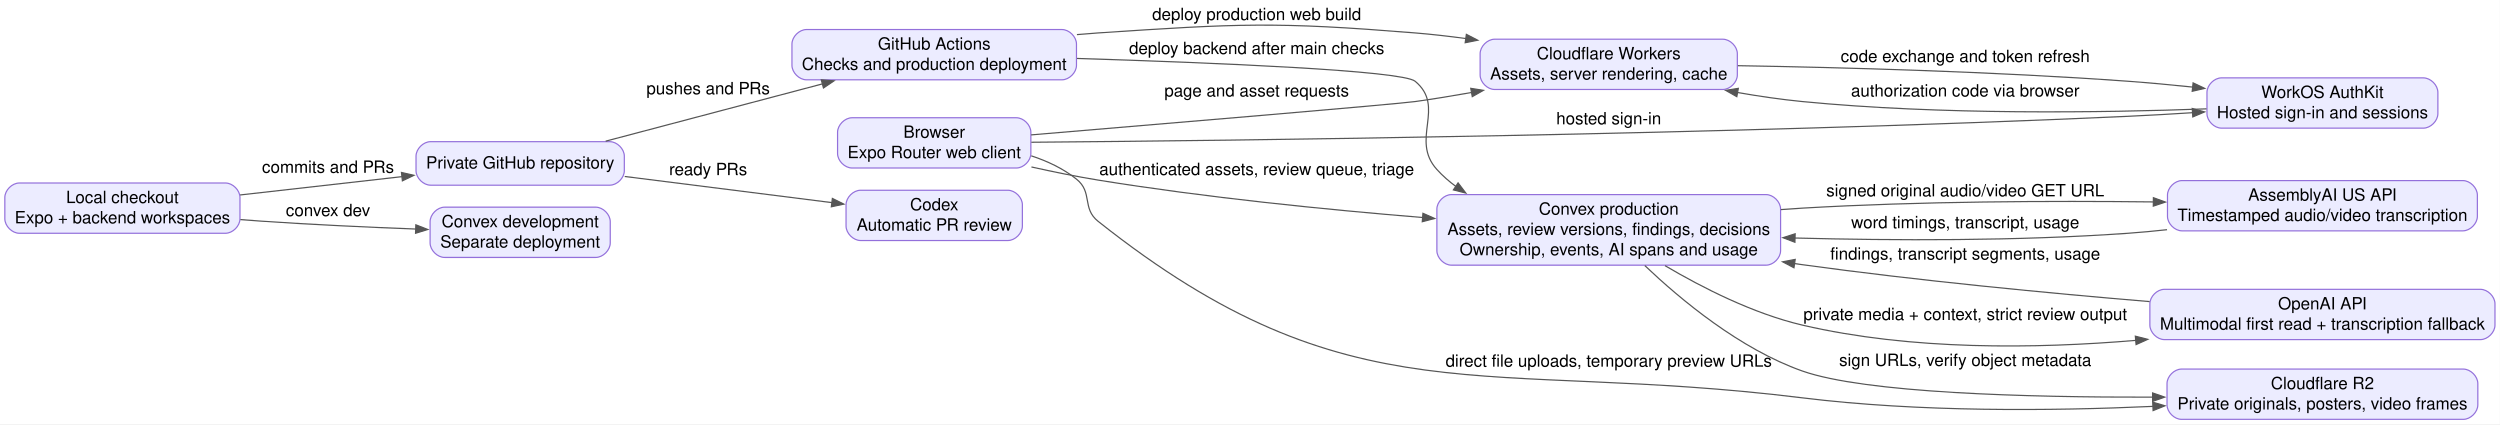
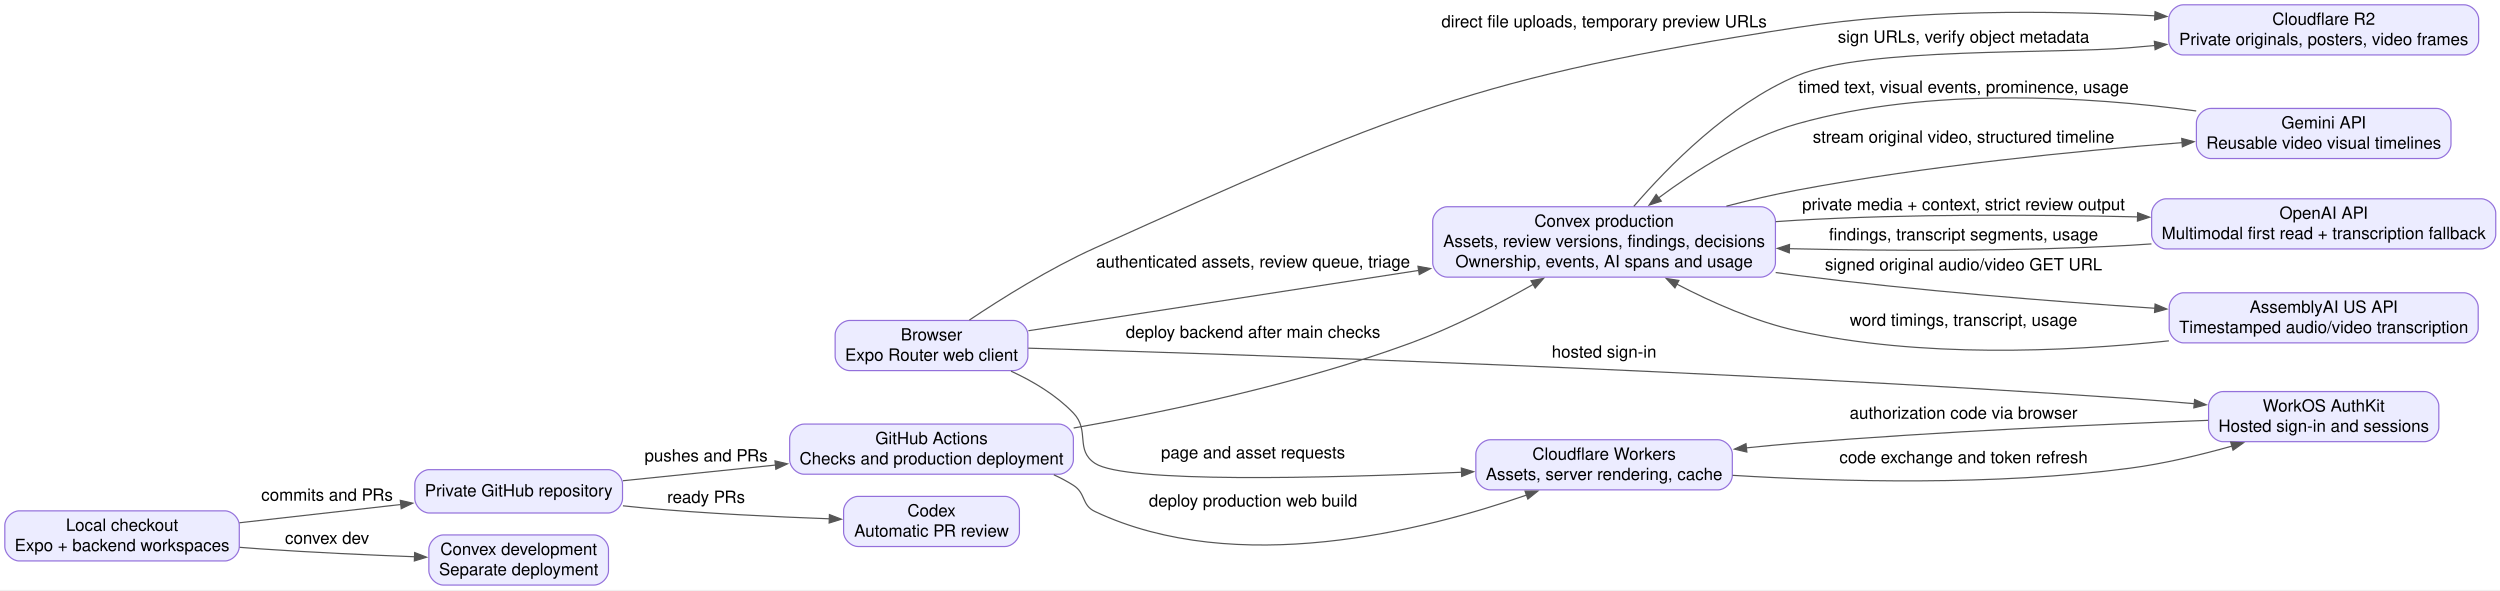
- <svg xmlns="http://www.w3.org/2000/svg" width="2069pt" height="351pt" viewBox="0.00 0.00 2069.00 351.00">
-   <g id="graph0" class="graph" transform="scale(1 1) rotate(0) translate(4 347.05)">
-     <polygon fill="white" stroke="none" points="-4,4 -4,-347.05 2064.84,-347.05 2064.84,4 -4,4" />
+ <svg xmlns="http://www.w3.org/2000/svg" width="2075pt" height="490pt" viewBox="0.00 0.00 2075.00 490.00">
+   <g id="graph0" class="graph" transform="scale(1 1) rotate(0) translate(4 485.6)">
+     <polygon fill="white" stroke="none" points="-4,4 -4,-485.6 2071.47,-485.6 2071.47,4 -4,4" />
    <g id="node1" class="node">
-       <path fill="#ececff" stroke="#9370db" d="M837.14,-249.6C837.14,-249.6 701.17,-249.6 701.17,-249.6 695.17,-249.6 689.17,-243.6 689.17,-237.6 689.17,-237.6 689.17,-220 689.17,-220 689.17,-214 695.17,-208 701.17,-208 701.17,-208 837.14,-208 837.14,-208 843.14,-208 849.14,-214 849.14,-220 849.14,-220 849.14,-237.6 849.14,-237.6 849.14,-243.6 843.14,-249.6 837.14,-249.6" />
-       <text xml:space="preserve" text-anchor="middle" x="769.16" y="-233" font-family="Helvetica,sans-Serif" font-size="14.00">Browser</text>
-       <text xml:space="preserve" text-anchor="middle" x="769.16" y="-216.2" font-family="Helvetica,sans-Serif" font-size="14.00">Expo Router web client</text>
+       <path fill="#ececff" stroke="#9370db" d="M837.14,-219.6C837.14,-219.6 701.17,-219.6 701.17,-219.6 695.17,-219.6 689.17,-213.6 689.17,-207.6 689.17,-207.6 689.17,-190 689.17,-190 689.17,-184 695.17,-178 701.17,-178 701.17,-178 837.14,-178 837.14,-178 843.14,-178 849.14,-184 849.14,-190 849.14,-190 849.14,-207.6 849.14,-207.6 849.14,-213.6 843.14,-219.6 837.14,-219.6" />
+       <text xml:space="preserve" text-anchor="middle" x="769.16" y="-203" font-family="Helvetica,sans-Serif" font-size="14.00">Browser</text>
+       <text xml:space="preserve" text-anchor="middle" x="769.16" y="-186.2" font-family="Helvetica,sans-Serif" font-size="14.00">Expo Router web client</text>
    </g>
    <g id="node2" class="node">
-       <path fill="#ececff" stroke="#9370db" d="M1421.82,-314.6C1421.82,-314.6 1232.95,-314.6 1232.95,-314.6 1226.95,-314.6 1220.95,-308.6 1220.95,-302.6 1220.95,-302.6 1220.95,-285 1220.95,-285 1220.95,-279 1226.95,-273 1232.95,-273 1232.95,-273 1421.82,-273 1421.82,-273 1427.82,-273 1433.82,-279 1433.82,-285 1433.82,-285 1433.82,-302.6 1433.82,-302.6 1433.82,-308.6 1427.82,-314.6 1421.82,-314.6" />
-       <text xml:space="preserve" text-anchor="middle" x="1327.39" y="-298" font-family="Helvetica,sans-Serif" font-size="14.00">Cloudflare Workers</text>
-       <text xml:space="preserve" text-anchor="middle" x="1327.39" y="-281.2" font-family="Helvetica,sans-Serif" font-size="14.00">Assets, server rendering, cache</text>
+       <path fill="#ececff" stroke="#9370db" d="M1421.82,-120.6C1421.82,-120.6 1232.95,-120.6 1232.95,-120.6 1226.95,-120.6 1220.95,-114.6 1220.95,-108.6 1220.95,-108.6 1220.95,-91 1220.95,-91 1220.95,-85 1226.95,-79 1232.95,-79 1232.95,-79 1421.82,-79 1421.82,-79 1427.82,-79 1433.82,-85 1433.82,-91 1433.82,-91 1433.82,-108.6 1433.82,-108.6 1433.82,-114.6 1427.82,-120.6 1421.82,-120.6" />
+       <text xml:space="preserve" text-anchor="middle" x="1327.39" y="-104" font-family="Helvetica,sans-Serif" font-size="14.00">Cloudflare Workers</text>
+       <text xml:space="preserve" text-anchor="middle" x="1327.39" y="-87.2" font-family="Helvetica,sans-Serif" font-size="14.00">Assets, server rendering, cache</text>
    </g>
    <g id="edge1" class="edge">
-       <path fill="none" stroke="#555555" d="M849.35,-235.41C960.68,-244.73 1151.7,-260.85 1167.16,-263 1182.31,-265.11 1198.2,-267.71 1213.83,-270.5" />
-       <polygon fill="#555555" stroke="#555555" points="1213.2,-273.95 1223.66,-272.29 1214.45,-267.06 1213.2,-273.95" />
-       <text xml:space="preserve" text-anchor="middle" x="1036.03" y="-267.2" font-family="Helvetica,sans-Serif" font-size="14.00">page and asset requests</text>
+       <path fill="none" stroke="#555555" d="M835.17,-177.53C853.67,-169.02 872.65,-157.64 886.89,-142.8 900.9,-128.21 888.01,-112.14 904.89,-101 929.73,-84.6 1093.26,-88.56 1209.15,-93.63" />
+       <polygon fill="#555555" stroke="#555555" points="1208.91,-97.12 1219.05,-94.07 1209.22,-90.13 1208.91,-97.12" />
+       <text xml:space="preserve" text-anchor="middle" x="1036.03" y="-105.2" font-family="Helvetica,sans-Serif" font-size="14.00">page and asset requests</text>
    </g>
    <g id="node3" class="node">
-       <path fill="#ececff" stroke="#9370db" d="M1457.61,-186C1457.61,-186 1197.16,-186 1197.16,-186 1191.16,-186 1185.16,-180 1185.16,-174 1185.16,-174 1185.16,-139.6 1185.16,-139.6 1185.16,-133.6 1191.16,-127.6 1197.16,-127.6 1197.16,-127.6 1457.61,-127.6 1457.61,-127.6 1463.61,-127.6 1469.61,-133.6 1469.61,-139.6 1469.61,-139.6 1469.61,-174 1469.61,-174 1469.61,-180 1463.61,-186 1457.61,-186" />
-       <text xml:space="preserve" text-anchor="middle" x="1327.39" y="-169.4" font-family="Helvetica,sans-Serif" font-size="14.00">Convex production</text>
-       <text xml:space="preserve" text-anchor="middle" x="1327.39" y="-152.6" font-family="Helvetica,sans-Serif" font-size="14.00">Assets, review versions, findings, decisions</text>
-       <text xml:space="preserve" text-anchor="middle" x="1327.39" y="-135.8" font-family="Helvetica,sans-Serif" font-size="14.00">Ownership, events, AI spans and usage</text>
+       <path fill="#ececff" stroke="#9370db" d="M1457.61,-314C1457.61,-314 1197.16,-314 1197.16,-314 1191.16,-314 1185.16,-308 1185.16,-302 1185.16,-302 1185.16,-267.6 1185.16,-267.6 1185.16,-261.6 1191.16,-255.6 1197.16,-255.6 1197.16,-255.6 1457.61,-255.6 1457.61,-255.6 1463.61,-255.6 1469.61,-261.6 1469.61,-267.6 1469.61,-267.6 1469.61,-302 1469.61,-302 1469.61,-308 1463.61,-314 1457.61,-314" />
+       <text xml:space="preserve" text-anchor="middle" x="1327.39" y="-297.4" font-family="Helvetica,sans-Serif" font-size="14.00">Convex production</text>
+       <text xml:space="preserve" text-anchor="middle" x="1327.39" y="-280.6" font-family="Helvetica,sans-Serif" font-size="14.00">Assets, review versions, findings, decisions</text>
+       <text xml:space="preserve" text-anchor="middle" x="1327.39" y="-263.8" font-family="Helvetica,sans-Serif" font-size="14.00">Ownership, events, AI spans and usage</text>
    </g>
    <g id="edge2" class="edge">
-       <path fill="none" stroke="#555555" d="M849.62,-208.87C867.7,-204.83 886.89,-200.92 904.89,-198 993.44,-183.61 1093.33,-173.58 1173.63,-167.02" />
-       <polygon fill="#555555" stroke="#555555" points="1173.63,-170.53 1183.32,-166.24 1173.07,-163.55 1173.63,-170.53" />
-       <text xml:space="preserve" text-anchor="middle" x="1036.03" y="-202.2" font-family="Helvetica,sans-Serif" font-size="14.00">authenticated assets, review queue, triage</text>
+       <path fill="none" stroke="#555555" d="M849.55,-211.08C933.69,-224.08 1068.61,-244.94 1173.49,-261.16" />
+       <polygon fill="#555555" stroke="#555555" points="1172.92,-264.61 1183.34,-262.68 1173.99,-257.7 1172.92,-264.61" />
+       <text xml:space="preserve" text-anchor="middle" x="1036.03" y="-263.59" font-family="Helvetica,sans-Serif" font-size="14.00">authenticated assets, review queue, triage</text>
    </g>
    <g id="node4" class="node">
-       <path fill="#ececff" stroke="#9370db" d="M2034.65,-41.6C2034.65,-41.6 1801.43,-41.6 1801.43,-41.6 1795.43,-41.6 1789.43,-35.6 1789.43,-29.6 1789.43,-29.6 1789.43,-12 1789.43,-12 1789.43,-6 1795.43,0 1801.43,0 1801.43,0 2034.65,0 2034.65,0 2040.65,0 2046.65,-6 2046.65,-12 2046.65,-12 2046.65,-29.6 2046.65,-29.6 2046.65,-35.6 2040.65,-41.6 2034.65,-41.6" />
-       <text xml:space="preserve" text-anchor="middle" x="1918.04" y="-25" font-family="Helvetica,sans-Serif" font-size="14.00">Cloudflare R2</text>
-       <text xml:space="preserve" text-anchor="middle" x="1918.04" y="-8.2" font-family="Helvetica,sans-Serif" font-size="14.00">Private originals, posters, video frames</text>
+       <path fill="#ececff" stroke="#9370db" d="M2041.28,-481.6C2041.28,-481.6 1808.06,-481.6 1808.06,-481.6 1802.06,-481.6 1796.06,-475.6 1796.06,-469.6 1796.06,-469.6 1796.06,-452 1796.06,-452 1796.06,-446 1802.06,-440 1808.06,-440 1808.06,-440 2041.28,-440 2041.28,-440 2047.28,-440 2053.28,-446 2053.28,-452 2053.28,-452 2053.28,-469.6 2053.28,-469.6 2053.28,-475.6 2047.28,-481.6 2041.28,-481.6" />
+       <text xml:space="preserve" text-anchor="middle" x="1924.67" y="-465" font-family="Helvetica,sans-Serif" font-size="14.00">Cloudflare R2</text>
+       <text xml:space="preserve" text-anchor="middle" x="1924.67" y="-448.2" font-family="Helvetica,sans-Serif" font-size="14.00">Private originals, posters, video frames</text>
    </g>
    <g id="edge3" class="edge">
-       <path fill="none" stroke="#555555" d="M849.47,-218.09C862.91,-213.68 876.01,-207.48 886.89,-198.8 900.56,-187.89 891.19,-174.67 904.89,-163.8 1114.06,2.13 1222.63,-50.49 1487.61,-17.8 1584,-5.91 1693.48,-6.9 1777.77,-10.73" />
-       <polygon fill="#555555" stroke="#555555" points="1777.57,-14.23 1787.72,-11.21 1777.9,-7.24 1777.57,-14.23" />
-       <text xml:space="preserve" text-anchor="middle" x="1327.39" y="-43.57" font-family="Helvetica,sans-Serif" font-size="14.00">direct file uploads, temporary preview URLs</text>
+       <path fill="none" stroke="#555555" d="M800.59,-219.97C827.18,-237.75 867.31,-262.89 904.89,-279.8 1152.45,-391.18 1219.29,-421.66 1487.61,-462.8 1586.08,-477.9 1698.54,-476.95 1784.58,-472.46" />
+       <polygon fill="#555555" stroke="#555555" points="1784.7,-475.95 1794.5,-471.91 1784.32,-468.96 1784.7,-475.95" />
+       <text xml:space="preserve" text-anchor="middle" x="1327.39" y="-462.92" font-family="Helvetica,sans-Serif" font-size="14.00">direct file uploads, temporary preview URLs</text>
+     </g>
+     <g id="node13" class="node">
+       <path fill="#ececff" stroke="#9370db" d="M2008.22,-160.6C2008.22,-160.6 1841.12,-160.6 1841.12,-160.6 1835.12,-160.6 1829.12,-154.6 1829.12,-148.6 1829.12,-148.6 1829.12,-131 1829.12,-131 1829.12,-125 1835.12,-119 1841.12,-119 1841.12,-119 2008.22,-119 2008.22,-119 2014.22,-119 2020.22,-125 2020.22,-131 2020.22,-131 2020.22,-148.6 2020.22,-148.6 2020.22,-154.6 2014.22,-160.6 2008.22,-160.6" />
+       <text xml:space="preserve" text-anchor="middle" x="1924.67" y="-144" font-family="Helvetica,sans-Serif" font-size="14.00">WorkOS AuthKit</text>
+       <text xml:space="preserve" text-anchor="middle" x="1924.67" y="-127.2" font-family="Helvetica,sans-Serif" font-size="14.00">Hosted sign-in and sessions</text>
+     </g>
+     <g id="edge11" class="edge">
+       <path fill="none" stroke="#555555" d="M849.45,-196.62C1017.95,-191.69 1424.05,-178.26 1763.87,-154.8 1781.16,-153.61 1799.5,-152.11 1817.34,-150.52" />
+       <polygon fill="#555555" stroke="#555555" points="1817.52,-154.02 1827.16,-149.63 1816.89,-147.05 1817.52,-154.02" />
+       <text xml:space="preserve" text-anchor="middle" x="1327.39" y="-188.78" font-family="Helvetica,sans-Serif" font-size="14.00">hosted sign-in</text>
+     </g>
+     <g id="edge13" class="edge">
+       <path fill="none" stroke="#555555" d="M1434.04,-91.07C1522.54,-85.67 1651.99,-82.28 1763.87,-97 1792.02,-100.71 1822.27,-107.93 1848.79,-115.41" />
+       <polygon fill="#555555" stroke="#555555" points="1847.49,-118.68 1858.07,-118.09 1849.43,-111.95 1847.49,-118.68" />
+       <text xml:space="preserve" text-anchor="middle" x="1625.74" y="-101.2" font-family="Helvetica,sans-Serif" font-size="14.00">code exchange and token refresh</text>
+     </g>
+     <g id="edge4" class="edge">
+       <path fill="none" stroke="#555555" d="M1352.07,-314.34C1380.41,-347.27 1431.15,-399 1487.61,-422.8 1544.38,-446.73 1702.5,-440.58 1763.87,-446 1770.61,-446.6 1777.52,-447.21 1784.5,-447.84" />
+       <polygon fill="#555555" stroke="#555555" points="1784.11,-451.32 1794.39,-448.73 1784.74,-444.35 1784.11,-451.32" />
+       <text xml:space="preserve" text-anchor="middle" x="1625.74" y="-450.2" font-family="Helvetica,sans-Serif" font-size="14.00">sign URLs, verify object metadata</text>
+     </g>
+     <g id="node5" class="node">
+       <path fill="#ececff" stroke="#9370db" d="M2055.47,-320.6C2055.47,-320.6 1793.87,-320.6 1793.87,-320.6 1787.87,-320.6 1781.87,-314.6 1781.87,-308.6 1781.87,-308.6 1781.87,-291 1781.87,-291 1781.87,-285 1787.87,-279 1793.87,-279 1793.87,-279 2055.47,-279 2055.47,-279 2061.47,-279 2067.47,-285 2067.47,-291 2067.47,-291 2067.47,-308.6 2067.47,-308.6 2067.47,-314.6 2061.47,-320.6 2055.47,-320.6" />
+       <text xml:space="preserve" text-anchor="middle" x="1924.67" y="-304" font-family="Helvetica,sans-Serif" font-size="14.00">OpenAI API</text>
+       <text xml:space="preserve" text-anchor="middle" x="1924.67" y="-287.2" font-family="Helvetica,sans-Serif" font-size="14.00">Multimodal first read + transcription fallback</text>
+     </g>
+     <g id="edge5" class="edge">
+       <path fill="none" stroke="#555555" d="M1469.83,-301.63C1475.83,-302.08 1481.78,-302.47 1487.61,-302.8 1581.37,-308.08 1686.66,-307.54 1770.28,-305.58" />
+       <polygon fill="#555555" stroke="#555555" points="1770.24,-309.08 1780.16,-305.34 1770.07,-302.08 1770.24,-309.08" />
+       <text xml:space="preserve" text-anchor="middle" x="1625.74" y="-311.17" font-family="Helvetica,sans-Serif" font-size="14.00">private media + context, strict review output</text>
+     </g>
+     <g id="node6" class="node">
+       <path fill="#ececff" stroke="#9370db" d="M2040.9,-242.6C2040.9,-242.6 1808.44,-242.6 1808.44,-242.6 1802.44,-242.6 1796.44,-236.6 1796.44,-230.6 1796.44,-230.6 1796.44,-213 1796.44,-213 1796.44,-207 1802.44,-201 1808.44,-201 1808.44,-201 2040.9,-201 2040.9,-201 2046.9,-201 2052.9,-207 2052.9,-213 2052.9,-213 2052.9,-230.6 2052.9,-230.6 2052.9,-236.6 2046.9,-242.6 2040.9,-242.6" />
+       <text xml:space="preserve" text-anchor="middle" x="1924.67" y="-226" font-family="Helvetica,sans-Serif" font-size="14.00">AssemblyAI US API</text>
+       <text xml:space="preserve" text-anchor="middle" x="1924.67" y="-209.2" font-family="Helvetica,sans-Serif" font-size="14.00">Timestamped audio/video transcription</text>
+     </g>
+     <g id="edge6" class="edge">
+       <path fill="none" stroke="#555555" d="M1469.8,-259.41C1475.81,-258.55 1481.77,-257.74 1487.61,-257 1586.58,-244.39 1698.78,-235.46 1784.59,-229.74" />
+       <polygon fill="#555555" stroke="#555555" points="1784.73,-233.24 1794.47,-229.09 1784.27,-226.26 1784.73,-233.24" />
+       <text xml:space="preserve" text-anchor="middle" x="1625.74" y="-261.2" font-family="Helvetica,sans-Serif" font-size="14.00">signed original audio/video GET URL</text>
+     </g>
+     <g id="node7" class="node">
+       <path fill="#ececff" stroke="#9370db" d="M2018.33,-395.6C2018.33,-395.6 1831.01,-395.6 1831.01,-395.6 1825.01,-395.6 1819.01,-389.6 1819.01,-383.6 1819.01,-383.6 1819.01,-366 1819.01,-366 1819.01,-360 1825.01,-354 1831.01,-354 1831.01,-354 2018.33,-354 2018.33,-354 2024.33,-354 2030.33,-360 2030.33,-366 2030.33,-366 2030.33,-383.6 2030.33,-383.6 2030.33,-389.6 2024.33,-395.6 2018.33,-395.6" />
+       <text xml:space="preserve" text-anchor="middle" x="1924.67" y="-379" font-family="Helvetica,sans-Serif" font-size="14.00">Gemini API</text>
+       <text xml:space="preserve" text-anchor="middle" x="1924.67" y="-362.2" font-family="Helvetica,sans-Serif" font-size="14.00">Reusable video visual timelines</text>
+     </g>
+     <g id="edge7" class="edge">
+       <path fill="none" stroke="#555555" d="M1428.92,-314.5C1448.27,-319.49 1468.47,-324.21 1487.61,-327.8 1594.97,-347.95 1718.95,-360.28 1807.2,-367.22" />
+       <polygon fill="#555555" stroke="#555555" points="1806.84,-370.7 1817.08,-367.99 1807.38,-363.73 1806.84,-370.7" />
+       <text xml:space="preserve" text-anchor="middle" x="1625.74" y="-367.16" font-family="Helvetica,sans-Serif" font-size="14.00">stream original video, structured timeline</text>
+     </g>
+     <g id="edge10" class="edge">
+       <path fill="none" stroke="#555555" d="M1781.71,-283.16C1775.69,-282.72 1769.72,-282.32 1763.87,-282 1670.04,-276.79 1564.68,-277.3 1481.09,-279.2" />
+       <polygon fill="#555555" stroke="#555555" points="1481.13,-275.7 1471.22,-279.44 1481.3,-282.7 1481.13,-275.7" />
+       <text xml:space="preserve" text-anchor="middle" x="1625.74" y="-286.2" font-family="Helvetica,sans-Serif" font-size="14.00">findings, transcript segments, usage</text>
+     </g>
+     <g id="edge9" class="edge">
+       <path fill="none" stroke="#555555" d="M1796.19,-202.69C1708.41,-193.4 1589.66,-188.5 1487.61,-211 1452.88,-218.66 1416.71,-234.68 1387.64,-249.84" />
+       <polygon fill="#555555" stroke="#555555" points="1386.19,-246.65 1379.01,-254.44 1389.48,-252.83 1386.19,-246.65" />
+       <text xml:space="preserve" text-anchor="middle" x="1625.74" y="-215.2" font-family="Helvetica,sans-Serif" font-size="14.00">word timings, transcript, usage</text>
+     </g>
+     <g id="edge8" class="edge">
+       <path fill="none" stroke="#555555" d="M1818.85,-393.51C1729.13,-405.59 1597.44,-413.89 1487.61,-382.8 1445.16,-370.78 1402.89,-343.89 1372.59,-321.32" />
+       <polygon fill="#555555" stroke="#555555" points="1374.86,-318.65 1364.79,-315.39 1370.63,-324.22 1374.86,-318.65" />
+       <text xml:space="preserve" text-anchor="middle" x="1625.74" y="-408.56" font-family="Helvetica,sans-Serif" font-size="14.00">timed text, visual events, prominence, usage</text>
+     </g>
+     <g id="node8" class="node">
+       <path fill="#ececff" stroke="#9370db" d="M489.04,-41.6C489.04,-41.6 363.95,-41.6 363.95,-41.6 357.95,-41.6 351.95,-35.6 351.95,-29.6 351.95,-29.6 351.95,-12 351.95,-12 351.95,-6 357.95,0 363.95,0 363.95,0 489.04,0 489.04,0 495.04,0 501.04,-6 501.04,-12 501.04,-12 501.04,-29.6 501.04,-29.6 501.04,-35.6 495.04,-41.6 489.04,-41.6" />
+       <text xml:space="preserve" text-anchor="middle" x="426.5" y="-25" font-family="Helvetica,sans-Serif" font-size="14.00">Convex development</text>
+       <text xml:space="preserve" text-anchor="middle" x="426.5" y="-8.2" font-family="Helvetica,sans-Serif" font-size="14.00">Separate deployment</text>
+     </g>
+     <g id="node9" class="node">
+       <path fill="#ececff" stroke="#9370db" d="M182.6,-61.6C182.6,-61.6 12,-61.6 12,-61.6 6,-61.6 0,-55.6 0,-49.6 0,-49.6 0,-32 0,-32 0,-26 6,-20 12,-20 12,-20 182.6,-20 182.6,-20 188.6,-20 194.6,-26 194.6,-32 194.6,-32 194.6,-49.6 194.6,-49.6 194.6,-55.6 188.6,-61.6 182.6,-61.6" />
+       <text xml:space="preserve" text-anchor="middle" x="97.3" y="-45" font-family="Helvetica,sans-Serif" font-size="14.00">Local checkout</text>
+       <text xml:space="preserve" text-anchor="middle" x="97.3" y="-28.2" font-family="Helvetica,sans-Serif" font-size="14.00">Expo + backend workspaces</text>
+     </g>
+     <g id="edge14" class="edge">
+       <path fill="none" stroke="#555555" d="M194.93,-31.32C200.91,-30.84 206.84,-30.4 212.6,-30 254.59,-27.11 301.31,-24.97 340.25,-23.49" />
+       <polygon fill="#555555" stroke="#555555" points="340.17,-26.99 350.04,-23.12 339.91,-20 340.17,-26.99" />
+       <text xml:space="preserve" text-anchor="middle" x="267.45" y="-34.2" font-family="Helvetica,sans-Serif" font-size="14.00">convex dev</text>
+     </g>
+     <g id="node10" class="node">
+       <path fill="#ececff" stroke="#9370db" d="M500.69,-95.8C500.69,-95.8 352.3,-95.8 352.3,-95.8 346.3,-95.8 340.3,-89.8 340.3,-83.8 340.3,-83.8 340.3,-71.8 340.3,-71.8 340.3,-65.8 346.3,-59.8 352.3,-59.8 352.3,-59.8 500.69,-59.8 500.69,-59.8 506.69,-59.8 512.69,-65.8 512.69,-71.8 512.69,-71.8 512.69,-83.8 512.69,-83.8 512.69,-89.8 506.69,-95.8 500.69,-95.8" />
+       <text xml:space="preserve" text-anchor="middle" x="426.5" y="-73.6" font-family="Helvetica,sans-Serif" font-size="14.00">Private GitHub repository</text>
+     </g>
+     <g id="edge17" class="edge">
+       <path fill="none" stroke="#555555" d="M194.7,-51.7C236.92,-56.48 286.36,-62.07 328.63,-66.85" />
+       <polygon fill="#555555" stroke="#555555" points="328.24,-70.32 338.57,-67.97 329.02,-63.37 328.24,-70.32" />
+       <text xml:space="preserve" text-anchor="middle" x="267.45" y="-70.03" font-family="Helvetica,sans-Serif" font-size="14.00">commits and PRs</text>
+     </g>
+     <g id="node11" class="node">
+       <path fill="#ececff" stroke="#9370db" d="M874.89,-133.6C874.89,-133.6 663.42,-133.6 663.42,-133.6 657.42,-133.6 651.42,-127.6 651.42,-121.6 651.42,-121.6 651.42,-104 651.42,-104 651.42,-98 657.42,-92 663.42,-92 663.42,-92 874.89,-92 874.89,-92 880.89,-92 886.89,-98 886.89,-104 886.89,-104 886.89,-121.6 886.89,-121.6 886.89,-127.6 880.89,-133.6 874.89,-133.6" />
+       <text xml:space="preserve" text-anchor="middle" x="769.16" y="-117" font-family="Helvetica,sans-Serif" font-size="14.00">GitHub Actions</text>
+       <text xml:space="preserve" text-anchor="middle" x="769.16" y="-100.2" font-family="Helvetica,sans-Serif" font-size="14.00">Checks and production deployment</text>
+     </g>
+     <g id="edge18" class="edge">
+       <path fill="none" stroke="#555555" d="M513.02,-86.59C551.37,-90.53 597.43,-95.26 639.8,-99.61" />
+       <polygon fill="#555555" stroke="#555555" points="639.25,-103.07 649.55,-100.61 639.96,-96.11 639.25,-103.07" />
+       <text xml:space="preserve" text-anchor="middle" x="582.06" y="-102.63" font-family="Helvetica,sans-Serif" font-size="14.00">pushes and PRs</text>
    </g>
    <g id="node12" class="node">
-       <path fill="#ececff" stroke="#9370db" d="M2001.59,-282.6C2001.59,-282.6 1834.49,-282.6 1834.49,-282.6 1828.49,-282.6 1822.49,-276.6 1822.49,-270.6 1822.49,-270.6 1822.49,-253 1822.49,-253 1822.49,-247 1828.49,-241 1834.49,-241 1834.49,-241 2001.59,-241 2001.59,-241 2007.59,-241 2013.59,-247 2013.59,-253 2013.59,-253 2013.59,-270.6 2013.59,-270.6 2013.59,-276.6 2007.59,-282.6 2001.59,-282.6" />
-       <text xml:space="preserve" text-anchor="middle" x="1918.04" y="-266" font-family="Helvetica,sans-Serif" font-size="14.00">WorkOS AuthKit</text>
-       <text xml:space="preserve" text-anchor="middle" x="1918.04" y="-249.2" font-family="Helvetica,sans-Serif" font-size="14.00">Hosted sign-in and sessions</text>
+       <path fill="#ececff" stroke="#9370db" d="M830.12,-73.6C830.12,-73.6 708.19,-73.6 708.19,-73.6 702.19,-73.6 696.19,-67.6 696.19,-61.6 696.19,-61.6 696.19,-44 696.19,-44 696.19,-38 702.19,-32 708.19,-32 708.19,-32 830.12,-32 830.12,-32 836.12,-32 842.12,-38 842.12,-44 842.12,-44 842.12,-61.6 842.12,-61.6 842.12,-67.6 836.12,-73.6 830.12,-73.6" />
+       <text xml:space="preserve" text-anchor="middle" x="769.16" y="-57" font-family="Helvetica,sans-Serif" font-size="14.00">Codex</text>
+       <text xml:space="preserve" text-anchor="middle" x="769.16" y="-40.2" font-family="Helvetica,sans-Serif" font-size="14.00">Automatic PR review</text>
    </g>
-     <g id="edge9" class="edge">
-       <path fill="none" stroke="#555555" d="M849.53,-229.32C1017.22,-230.69 1419.91,-235.44 1757.23,-250.8 1774.52,-251.59 1792.85,-252.64 1810.68,-253.79" />
-       <polygon fill="#555555" stroke="#555555" points="1810.3,-257.27 1820.51,-254.43 1810.76,-250.28 1810.3,-257.27" />
-       <text xml:space="preserve" text-anchor="middle" x="1327.39" y="-244.17" font-family="Helvetica,sans-Serif" font-size="14.00">hosted sign-in</text>
+     <g id="edge19" class="edge">
+       <path fill="none" stroke="#555555" d="M513.03,-65.79C519,-65.13 524.93,-64.52 530.69,-64 581.66,-59.4 638.96,-56.63 684.51,-54.99" />
+       <polygon fill="#555555" stroke="#555555" points="684.43,-58.5 694.31,-54.65 684.19,-51.5 684.43,-58.5" />
+       <text xml:space="preserve" text-anchor="middle" x="582.06" y="-68.2" font-family="Helvetica,sans-Serif" font-size="14.00">ready PRs</text>
    </g>
-     <g id="edge11" class="edge">
-       <path fill="none" stroke="#555555" d="M1434.25,-292.69C1521.12,-291.21 1647.27,-287.77 1757.23,-279.8 1774.56,-278.54 1792.91,-276.83 1810.75,-274.97" />
-       <polygon fill="#555555" stroke="#555555" points="1811.01,-278.46 1820.58,-273.91 1810.27,-271.5 1811.01,-278.46" />
-       <text xml:space="preserve" text-anchor="middle" x="1622.42" y="-295.71" font-family="Helvetica,sans-Serif" font-size="14.00">code exchange and token refresh</text>
+     <g id="edge16" class="edge">
+       <path fill="none" stroke="#555555" d="M870.65,-91.54C876.31,-88.96 881.77,-86.05 886.89,-82.8 897.49,-76.06 893.52,-66.36 904.89,-61 1022.03,-5.81 1177.62,-44.98 1263.22,-74.76" />
+       <polygon fill="#555555" stroke="#555555" points="1261.79,-77.97 1272.38,-78.01 1264.13,-71.37 1261.79,-77.97" />
+       <text xml:space="preserve" text-anchor="middle" x="1036.03" y="-65.2" font-family="Helvetica,sans-Serif" font-size="14.00">deploy production web build</text>
    </g>
-     <g id="edge4" class="edge">
-       <path fill="none" stroke="#555555" d="M1357.22,-127.27C1386.92,-99.04 1436.04,-58.17 1487.61,-40 1539.31,-21.78 1673.07,-18.15 1777.7,-18.36" />
-       <polygon fill="#555555" stroke="#555555" points="1777.49,-21.86 1787.5,-18.4 1777.51,-14.86 1777.49,-21.86" />
-       <text xml:space="preserve" text-anchor="middle" x="1622.42" y="-44.2" font-family="Helvetica,sans-Serif" font-size="14.00">sign URLs, verify object metadata</text>
-     </g>
-     <g id="node5" class="node">
-       <path fill="#ececff" stroke="#9370db" d="M2048.84,-107.6C2048.84,-107.6 1787.23,-107.6 1787.23,-107.6 1781.23,-107.6 1775.23,-101.6 1775.23,-95.6 1775.23,-95.6 1775.23,-78 1775.23,-78 1775.23,-72 1781.23,-66 1787.23,-66 1787.23,-66 2048.84,-66 2048.84,-66 2054.84,-66 2060.84,-72 2060.84,-78 2060.84,-78 2060.84,-95.6 2060.84,-95.6 2060.84,-101.6 2054.84,-107.6 2048.84,-107.6" />
-       <text xml:space="preserve" text-anchor="middle" x="1918.04" y="-91" font-family="Helvetica,sans-Serif" font-size="14.00">OpenAI API</text>
-       <text xml:space="preserve" text-anchor="middle" x="1918.04" y="-74.2" font-family="Helvetica,sans-Serif" font-size="14.00">Multimodal first read + transcription fallback</text>
-     </g>
-     <g id="edge5" class="edge">
-       <path fill="none" stroke="#555555" d="M1373.96,-127.19C1404.69,-109.04 1446.92,-87.52 1487.61,-78 1577.51,-56.97 1680.89,-58.34 1763.69,-65.36" />
-       <polygon fill="#555555" stroke="#555555" points="1763.2,-68.83 1773.47,-66.23 1763.82,-61.86 1763.2,-68.83" />
-       <text xml:space="preserve" text-anchor="middle" x="1622.42" y="-82.2" font-family="Helvetica,sans-Serif" font-size="14.00">private media + context, strict review output</text>
-     </g>
-     <g id="node6" class="node">
-       <path fill="#ececff" stroke="#9370db" d="M2034.27,-197.6C2034.27,-197.6 1801.81,-197.6 1801.81,-197.6 1795.81,-197.6 1789.81,-191.6 1789.81,-185.6 1789.81,-185.6 1789.81,-168 1789.81,-168 1789.81,-162 1795.81,-156 1801.81,-156 1801.81,-156 2034.27,-156 2034.27,-156 2040.27,-156 2046.27,-162 2046.27,-168 2046.27,-168 2046.27,-185.6 2046.27,-185.6 2046.27,-191.6 2040.27,-197.6 2034.27,-197.6" />
-       <text xml:space="preserve" text-anchor="middle" x="1918.04" y="-181" font-family="Helvetica,sans-Serif" font-size="14.00">AssemblyAI US API</text>
-       <text xml:space="preserve" text-anchor="middle" x="1918.04" y="-164.2" font-family="Helvetica,sans-Serif" font-size="14.00">Timestamped audio/video transcription</text>
-     </g>
-     <g id="edge6" class="edge">
-       <path fill="none" stroke="#555555" d="M1469.83,-173.59C1475.83,-174.05 1481.78,-174.46 1487.61,-174.8 1584.56,-180.49 1694.03,-180.91 1778.18,-179.94" />
-       <polygon fill="#555555" stroke="#555555" points="1778.15,-183.44 1788.11,-179.82 1778.07,-176.45 1778.15,-183.44" />
-       <text xml:space="preserve" text-anchor="middle" x="1622.42" y="-184.55" font-family="Helvetica,sans-Serif" font-size="14.00">signed original audio/video GET URL</text>
-     </g>
-     <g id="edge8" class="edge">
-       <path fill="none" stroke="#555555" d="M1775.02,-97.44C1691.19,-104.46 1583.13,-114.8 1487.61,-128 1485.42,-128.3 1483.21,-128.61 1480.99,-128.93" />
-       <polygon fill="#555555" stroke="#555555" points="1480.68,-125.44 1471.3,-130.37 1481.7,-132.37 1480.68,-125.44" />
-       <text xml:space="preserve" text-anchor="middle" x="1622.42" y="-132.2" font-family="Helvetica,sans-Serif" font-size="14.00">findings, transcript segments, usage</text>
-     </g>
-     <g id="edge7" class="edge">
-       <path fill="none" stroke="#555555" d="M1789.43,-156.95C1778.56,-155.76 1767.72,-154.74 1757.23,-154 1665.91,-147.52 1563.37,-147.91 1481.47,-150.07" />
-       <polygon fill="#555555" stroke="#555555" points="1481.46,-146.56 1471.56,-150.34 1481.66,-153.56 1481.46,-146.56" />
-       <text xml:space="preserve" text-anchor="middle" x="1622.42" y="-158.2" font-family="Helvetica,sans-Serif" font-size="14.00">word timings, transcript, usage</text>
-     </g>
-     <g id="node7" class="node">
-       <path fill="#ececff" stroke="#9370db" d="M489.04,-175.6C489.04,-175.6 363.95,-175.6 363.95,-175.6 357.95,-175.6 351.95,-169.6 351.95,-163.6 351.95,-163.6 351.95,-146 351.95,-146 351.95,-140 357.95,-134 363.95,-134 363.95,-134 489.04,-134 489.04,-134 495.04,-134 501.04,-140 501.04,-146 501.04,-146 501.04,-163.6 501.04,-163.6 501.04,-169.6 495.04,-175.6 489.04,-175.6" />
-       <text xml:space="preserve" text-anchor="middle" x="426.5" y="-159" font-family="Helvetica,sans-Serif" font-size="14.00">Convex development</text>
-       <text xml:space="preserve" text-anchor="middle" x="426.5" y="-142.2" font-family="Helvetica,sans-Serif" font-size="14.00">Separate deployment</text>
-     </g>
-     <g id="node8" class="node">
-       <path fill="#ececff" stroke="#9370db" d="M182.6,-195.6C182.6,-195.6 12,-195.6 12,-195.6 6,-195.6 0,-189.6 0,-183.6 0,-183.6 0,-166 0,-166 0,-160 6,-154 12,-154 12,-154 182.6,-154 182.6,-154 188.6,-154 194.6,-160 194.6,-166 194.6,-166 194.6,-183.6 194.6,-183.6 194.6,-189.6 188.6,-195.6 182.6,-195.6" />
-       <text xml:space="preserve" text-anchor="middle" x="97.3" y="-179" font-family="Helvetica,sans-Serif" font-size="14.00">Local checkout</text>
-       <text xml:space="preserve" text-anchor="middle" x="97.3" y="-162.2" font-family="Helvetica,sans-Serif" font-size="14.00">Expo + backend workspaces</text>
+     <g id="edge15" class="edge">
+       <path fill="none" stroke="#555555" d="M887.14,-130.36C967.47,-144.44 1075.69,-167.45 1167.16,-201 1202.21,-213.85 1239.23,-232.97 1268.74,-249.69" />
+       <polygon fill="#555555" stroke="#555555" points="1266.72,-252.57 1277.14,-254.51 1270.21,-246.5 1266.72,-252.57" />
+       <text xml:space="preserve" text-anchor="middle" x="1036.03" y="-205.2" font-family="Helvetica,sans-Serif" font-size="14.00">deploy backend after main checks</text>
    </g>
    <g id="edge12" class="edge">
-       <path fill="none" stroke="#555555" d="M194.93,-165.32C200.91,-164.84 206.84,-164.4 212.6,-164 254.59,-161.11 301.31,-158.97 340.25,-157.49" />
-       <polygon fill="#555555" stroke="#555555" points="340.17,-160.99 350.04,-157.12 339.91,-154 340.17,-160.99" />
-       <text xml:space="preserve" text-anchor="middle" x="267.45" y="-168.2" font-family="Helvetica,sans-Serif" font-size="14.00">convex dev</text>
-     </g>
-     <g id="node9" class="node">
-       <path fill="#ececff" stroke="#9370db" d="M500.69,-229.8C500.69,-229.8 352.3,-229.8 352.3,-229.8 346.3,-229.8 340.3,-223.8 340.3,-217.8 340.3,-217.8 340.3,-205.8 340.3,-205.8 340.3,-199.8 346.3,-193.8 352.3,-193.8 352.3,-193.8 500.69,-193.8 500.69,-193.8 506.69,-193.8 512.69,-199.8 512.69,-205.8 512.69,-205.8 512.69,-217.8 512.69,-217.8 512.69,-223.8 506.69,-229.8 500.69,-229.8" />
-       <text xml:space="preserve" text-anchor="middle" x="426.5" y="-207.6" font-family="Helvetica,sans-Serif" font-size="14.00">Private GitHub repository</text>
-     </g>
-     <g id="edge15" class="edge">
-       <path fill="none" stroke="#555555" d="M194.7,-185.7C236.92,-190.48 286.36,-196.07 328.63,-200.85" />
-       <polygon fill="#555555" stroke="#555555" points="328.24,-204.32 338.57,-201.97 329.02,-197.37 328.24,-204.32" />
-       <text xml:space="preserve" text-anchor="middle" x="267.45" y="-204.03" font-family="Helvetica,sans-Serif" font-size="14.00">commits and PRs</text>
-     </g>
-     <g id="node10" class="node">
-       <path fill="#ececff" stroke="#9370db" d="M874.89,-322.6C874.89,-322.6 663.42,-322.6 663.42,-322.6 657.42,-322.6 651.42,-316.6 651.42,-310.6 651.42,-310.6 651.42,-293 651.42,-293 651.42,-287 657.42,-281 663.42,-281 663.42,-281 874.89,-281 874.89,-281 880.89,-281 886.89,-287 886.89,-293 886.89,-293 886.89,-310.6 886.89,-310.6 886.89,-316.6 880.89,-322.6 874.89,-322.6" />
-       <text xml:space="preserve" text-anchor="middle" x="769.16" y="-306" font-family="Helvetica,sans-Serif" font-size="14.00">GitHub Actions</text>
-       <text xml:space="preserve" text-anchor="middle" x="769.16" y="-289.2" font-family="Helvetica,sans-Serif" font-size="14.00">Checks and production deployment</text>
-     </g>
-     <g id="edge16" class="edge">
-       <path fill="none" stroke="#555555" d="M497.25,-230.23C549.08,-243.92 620.26,-262.73 676.66,-277.63" />
-       <polygon fill="#555555" stroke="#555555" points="675.7,-280.99 686.26,-280.16 677.49,-274.23 675.7,-280.99" />
-       <text xml:space="preserve" text-anchor="middle" x="582.06" y="-269.06" font-family="Helvetica,sans-Serif" font-size="14.00">pushes and PRs</text>
-     </g>
-     <g id="node11" class="node">
-       <path fill="#ececff" stroke="#9370db" d="M830.12,-189.6C830.12,-189.6 708.19,-189.6 708.19,-189.6 702.19,-189.6 696.19,-183.6 696.19,-177.6 696.19,-177.6 696.19,-160 696.19,-160 696.19,-154 702.19,-148 708.19,-148 708.19,-148 830.12,-148 830.12,-148 836.12,-148 842.12,-154 842.12,-160 842.12,-160 842.12,-177.6 842.12,-177.6 842.12,-183.6 836.12,-189.6 830.12,-189.6" />
-       <text xml:space="preserve" text-anchor="middle" x="769.16" y="-173" font-family="Helvetica,sans-Serif" font-size="14.00">Codex</text>
-       <text xml:space="preserve" text-anchor="middle" x="769.16" y="-156.2" font-family="Helvetica,sans-Serif" font-size="14.00">Automatic PR review</text>
-     </g>
-     <g id="edge17" class="edge">
-       <path fill="none" stroke="#555555" d="M513.02,-201C565.53,-194.38 632.49,-185.92 684.63,-179.34" />
-       <polygon fill="#555555" stroke="#555555" points="684.87,-182.84 694.36,-178.12 684,-175.9 684.87,-182.84" />
-       <text xml:space="preserve" text-anchor="middle" x="582.06" y="-202.09" font-family="Helvetica,sans-Serif" font-size="14.00">ready PRs</text>
-     </g>
-     <g id="edge14" class="edge">
-       <path fill="none" stroke="#555555" d="M887.27,-318.4C893.22,-318.94 899.12,-319.42 904.89,-319.8 1021.2,-327.53 1050.98,-329.22 1167.16,-319.8 1180.82,-318.69 1195.07,-317.06 1209.2,-315.14" />
-       <polygon fill="#555555" stroke="#555555" points="1209.57,-318.62 1218.98,-313.76 1208.59,-311.69 1209.57,-318.62" />
-       <text xml:space="preserve" text-anchor="middle" x="1036.03" y="-330.45" font-family="Helvetica,sans-Serif" font-size="14.00">deploy production web build</text>
-     </g>
-     <g id="edge13" class="edge">
-       <path fill="none" stroke="#555555" d="M887.34,-298.68C1000.52,-295.15 1156.41,-288.71 1167.16,-279.8 1192.89,-258.47 1162.73,-231.56 1185.16,-206.8 1189.92,-201.55 1195.26,-196.85 1201.01,-192.65" />
-       <polygon fill="#555555" stroke="#555555" points="1202.71,-195.72 1209.1,-187.27 1198.83,-189.89 1202.71,-195.72" />
-       <text xml:space="preserve" text-anchor="middle" x="1036.03" y="-302.32" font-family="Helvetica,sans-Serif" font-size="14.00">deploy backend after main checks</text>
-     </g>
-     <g id="edge10" class="edge">
-       <path fill="none" stroke="#555555" d="M1822.12,-256.96C1734.93,-253.72 1602.26,-251.85 1487.61,-263 1470.17,-264.7 1451.8,-267.39 1433.99,-270.49" />
-       <polygon fill="#555555" stroke="#555555" points="1433.39,-267.04 1424.17,-272.26 1434.63,-273.93 1433.39,-267.04" />
-       <text xml:space="preserve" text-anchor="middle" x="1622.42" y="-267.2" font-family="Helvetica,sans-Serif" font-size="14.00">authorization code via browser</text>
+       <path fill="none" stroke="#555555" d="M1828.71,-136.71C1740.3,-133.43 1604.9,-127.38 1487.61,-117.8 1473.94,-116.68 1459.62,-115.33 1445.42,-113.87" />
+       <polygon fill="#555555" stroke="#555555" points="1445.89,-110.4 1435.58,-112.84 1445.16,-117.36 1445.89,-110.4" />
+       <text xml:space="preserve" text-anchor="middle" x="1625.74" y="-138.04" font-family="Helvetica,sans-Serif" font-size="14.00">authorization code via browser</text>
    </g>
  </g>
</svg>
